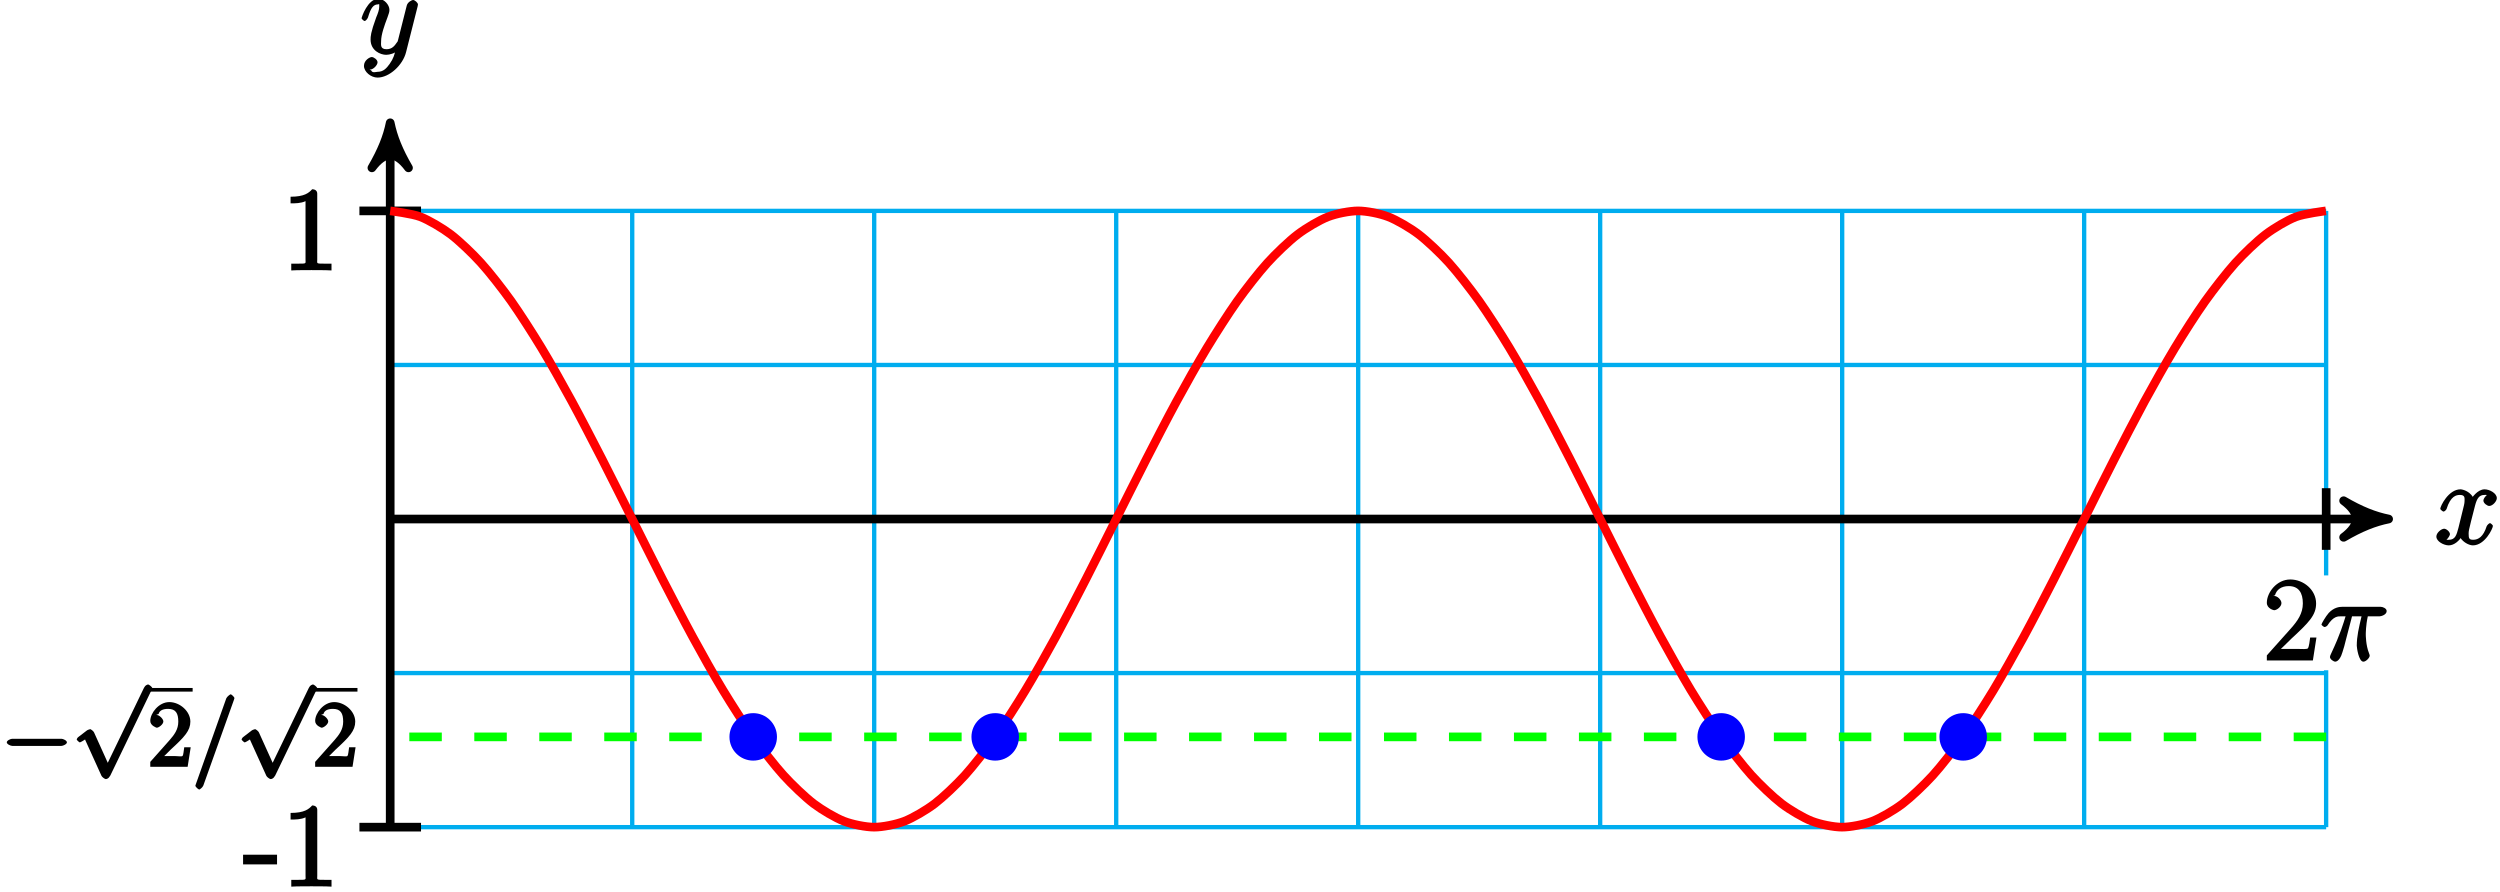
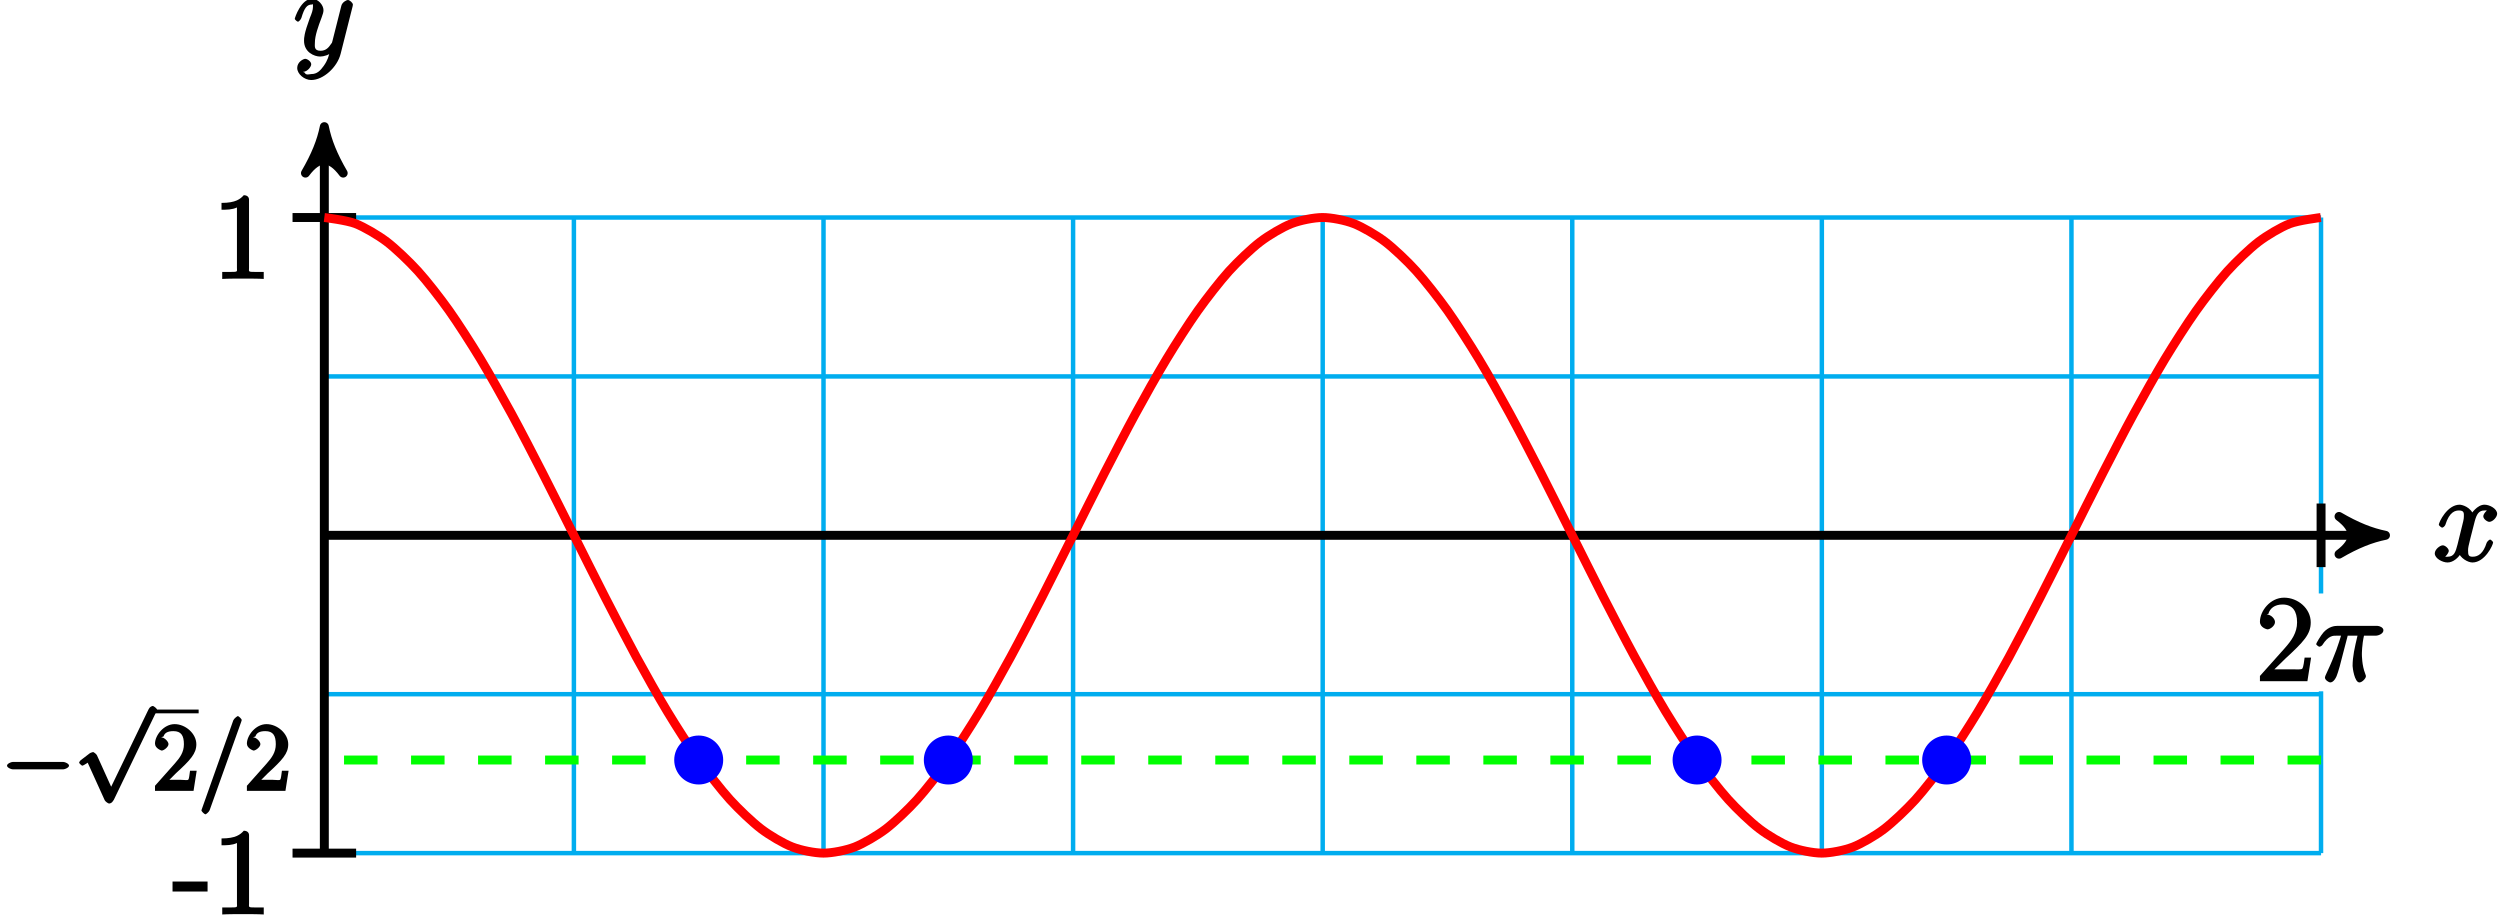
- <svg xmlns="http://www.w3.org/2000/svg" xmlns:xlink="http://www.w3.org/1999/xlink" width="230pt" height="82pt" viewBox="0 0 230 82" version="1.1">
+ <svg xmlns="http://www.w3.org/2000/svg" xmlns:xlink="http://www.w3.org/1999/xlink" width="223pt" height="82pt" viewBox="0 0 223 82" version="1.1">
  <defs>
    <g>
      <symbol overflow="visible" id="glyph0-0">
        <path style="stroke:none;" d="" />
      </symbol>
      <symbol overflow="visible" id="glyph0-1">
        <path style="stroke:none;" d="M 5.109 -4.688 C 4.766 -4.625 4.453 -4.219 4.453 -4.016 C 4.453 -3.75 4.828 -3.516 4.984 -3.516 C 5.312 -3.516 5.688 -3.953 5.688 -4.234 C 5.688 -4.688 5.016 -5.047 4.562 -5.047 C 3.906 -5.047 3.375 -4.25 3.266 -4.047 L 3.609 -4.047 C 3.359 -4.859 2.531 -5.047 2.344 -5.047 C 1.234 -5.047 0.484 -3.484 0.484 -3.25 C 0.484 -3.203 0.703 -3 0.781 -3 C 0.859 -3 1 -3.109 1.062 -3.234 C 1.438 -4.453 1.984 -4.531 2.297 -4.531 C 2.781 -4.531 2.719 -4.234 2.719 -3.969 C 2.719 -3.734 2.641 -3.484 2.516 -2.969 L 2.156 -1.5 C 1.984 -0.844 1.859 -0.406 1.281 -0.406 C 1.234 -0.406 1.078 -0.359 0.844 -0.5 L 0.734 -0.25 C 1.125 -0.328 1.375 -0.797 1.375 -0.922 C 1.375 -1.141 1.047 -1.422 0.844 -1.422 C 0.578 -1.422 0.125 -1.047 0.125 -0.703 C 0.125 -0.25 0.812 0.109 1.266 0.109 C 1.781 0.109 2.266 -0.344 2.5 -0.781 L 2.203 -0.891 C 2.375 -0.266 3.094 0.109 3.484 0.109 C 4.594 0.109 5.328 -1.453 5.328 -1.688 C 5.328 -1.75 5.125 -1.938 5.062 -1.938 C 4.969 -1.938 4.781 -1.734 4.75 -1.641 C 4.453 -0.703 4 -0.406 3.516 -0.406 C 3.141 -0.406 3.094 -0.531 3.094 -0.984 C 3.094 -1.219 3.141 -1.391 3.312 -2.094 L 3.688 -3.562 C 3.859 -4.203 4.062 -4.531 4.547 -4.531 C 4.578 -4.531 4.75 -4.578 4.969 -4.438 Z M 5.109 -4.688 " />
      </symbol>
      <symbol overflow="visible" id="glyph0-2">
        <path style="stroke:none;" d="M 2.781 -4.062 L 3.797 -4.062 C 3.547 -3 3.359 -2.219 3.359 -1.359 C 3.359 -1.203 3.531 0.109 3.969 0.109 C 4.203 0.109 4.547 -0.25 4.547 -0.438 C 4.547 -0.484 4.547 -0.5 4.484 -0.672 C 4.188 -1.406 4.188 -2.344 4.188 -2.406 C 4.188 -2.469 4.188 -3.234 4.375 -4.062 L 5.453 -4.062 C 5.594 -4.062 6.109 -4.203 6.109 -4.547 C 6.109 -4.797 5.75 -4.938 5.562 -4.938 L 2.016 -4.938 C 1.766 -4.938 1.266 -4.891 0.781 -4.375 C 0.5 -4.062 0.109 -3.375 0.109 -3.312 C 0.109 -3.25 0.328 -3.078 0.391 -3.078 C 0.469 -3.078 0.609 -3.156 0.656 -3.219 C 1.219 -4.109 1.656 -4.062 1.922 -4.062 L 2.328 -4.062 C 2.125 -3.406 1.859 -2.469 1.031 -0.703 C 0.938 -0.516 0.891 -0.391 0.891 -0.328 C 0.891 -0.094 1.266 0.109 1.359 0.109 C 1.672 0.109 1.922 -0.328 2.047 -0.781 C 2.219 -1.328 2.219 -1.344 2.328 -1.781 L 2.922 -4.062 Z M 2.781 -4.062 " />
      </symbol>
      <symbol overflow="visible" id="glyph0-3">
        <path style="stroke:none;" d="M 2.703 0.953 C 2.406 1.359 2.125 1.672 1.594 1.672 C 1.469 1.672 1.109 1.812 1.016 1.547 C 0.812 1.469 0.875 1.469 0.891 1.469 C 1.219 1.469 1.594 1.047 1.594 0.797 C 1.594 0.547 1.234 0.312 1.062 0.312 C 0.891 0.312 0.344 0.594 0.344 1.125 C 0.344 1.672 0.984 2.203 1.594 2.203 C 2.672 2.203 3.922 1.062 4.219 -0.141 L 5.281 -4.344 C 5.281 -4.391 5.312 -4.453 5.312 -4.516 C 5.312 -4.688 5.016 -4.938 4.859 -4.938 C 4.766 -4.938 4.359 -4.75 4.281 -4.422 L 3.484 -1.266 C 3.422 -1.062 3.469 -1.156 3.375 -1.031 C 3.172 -0.734 2.938 -0.406 2.422 -0.406 C 1.812 -0.406 1.922 -0.844 1.922 -1.141 C 1.922 -1.75 2.219 -2.578 2.516 -3.359 C 2.625 -3.672 2.688 -3.828 2.688 -4.031 C 2.688 -4.484 2.203 -5.047 1.672 -5.047 C 0.688 -5.047 0.125 -3.344 0.125 -3.25 C 0.125 -3.203 0.328 -3 0.406 -3 C 0.5 -3 0.672 -3.203 0.719 -3.344 C 0.984 -4.25 1.234 -4.531 1.641 -4.531 C 1.75 -4.531 1.75 -4.688 1.75 -4.328 C 1.75 -4.047 1.641 -3.734 1.469 -3.328 C 0.953 -1.922 0.953 -1.562 0.953 -1.297 C 0.953 -0.281 1.859 0.109 2.391 0.109 C 2.703 0.109 3.203 -0.031 3.469 -0.312 L 3.297 -0.484 C 3.141 0.109 3.078 0.422 2.703 0.953 Z M 2.703 0.953 " />
      </symbol>
      <symbol overflow="visible" id="glyph1-0">
        <path style="stroke:none;" d="" />
      </symbol>
      <symbol overflow="visible" id="glyph1-1">
        <path style="stroke:none;" d="M 4.734 -2.109 L 4.344 -2.109 C 4.297 -1.781 4.25 -1.297 4.141 -1.125 C 4.062 -1.016 3.578 -1.062 3.266 -1.062 L 1.266 -1.062 L 1.391 -0.812 C 1.672 -1.062 2.344 -1.75 2.609 -2 C 4.25 -3.516 4.891 -4.172 4.891 -5.25 C 4.891 -6.484 3.75 -7.453 2.516 -7.453 C 1.266 -7.453 0.359 -6.25 0.359 -5.312 C 0.359 -4.766 1 -4.625 1.031 -4.625 C 1.266 -4.625 1.703 -4.938 1.703 -5.281 C 1.703 -5.578 1.328 -5.938 1.031 -5.938 C 0.938 -5.938 0.922 -5.938 1.109 -6 C 1.25 -6.5 1.672 -6.844 2.375 -6.844 C 3.281 -6.844 3.672 -6.234 3.672 -5.25 C 3.672 -4.328 3.188 -3.641 2.578 -2.953 L 0.359 -0.469 L 0.359 0 L 4.594 0 L 4.922 -2.109 Z M 4.734 -2.109 " />
      </symbol>
      <symbol overflow="visible" id="glyph1-2">
        <path style="stroke:none;" d="M 3.078 -2.188 L 3.078 -2.922 L -0.047 -2.922 L -0.047 -2.031 L 3.078 -2.031 Z M 3.078 -2.188 " />
      </symbol>
      <symbol overflow="visible" id="glyph1-3">
        <path style="stroke:none;" d="M 3.266 -7.047 C 3.266 -7.297 3.094 -7.453 2.797 -7.453 C 2.5 -7.125 2.094 -6.766 0.812 -6.766 L 0.812 -6.156 C 1.234 -6.156 1.766 -6.156 2.188 -6.359 L 2.188 -0.984 C 2.188 -0.594 2.328 -0.609 1.375 -0.609 L 0.875 -0.609 L 0.875 0.016 C 1.328 -0.016 2.375 -0.016 2.734 -0.016 C 3.094 -0.016 4.125 -0.016 4.578 0.016 L 4.578 -0.609 L 4.078 -0.609 C 3.125 -0.609 3.266 -0.594 3.266 -0.984 Z M 3.266 -7.047 " />
      </symbol>
      <symbol overflow="visible" id="glyph2-0">
        <path style="stroke:none;" d="" />
      </symbol>
      <symbol overflow="visible" id="glyph2-1">
        <path style="stroke:none;" d="M 5.516 -1.922 C 5.656 -1.922 6.016 -2.078 6.016 -2.25 C 6.016 -2.422 5.656 -2.578 5.516 -2.578 L 0.984 -2.578 C 0.844 -2.578 0.484 -2.422 0.484 -2.25 C 0.484 -2.078 0.844 -1.922 0.984 -1.922 Z M 5.516 -1.922 " />
      </symbol>
      <symbol overflow="visible" id="glyph2-2">
        <path style="stroke:none;" d="M 3.469 7 L 2 3.75 C 1.938 3.609 1.688 3.453 1.656 3.453 C 1.656 3.453 1.453 3.5 1.359 3.562 L 0.562 4.172 C 0.453 4.25 0.406 4.391 0.406 4.406 C 0.406 4.453 0.641 4.672 0.688 4.672 C 0.75 4.672 1.031 4.5 1.125 4.438 C 1.172 4.391 1.297 4.312 1.172 4.406 L 2.688 7.75 C 2.75 7.875 3 8.047 3.078 8.047 C 3.203 8.047 3.359 7.953 3.422 7.828 L 3.5 7.719 L 7.297 -0.156 L 7.234 -0.047 C 7.281 -0.156 7.359 -0.312 7.359 -0.328 C 7.359 -0.406 7.078 -0.656 6.969 -0.656 C 6.906 -0.656 6.703 -0.562 6.641 -0.422 L 6.578 -0.312 L 3.047 7 Z M 3.469 7 " />
      </symbol>
      <symbol overflow="visible" id="glyph3-0">
        <path style="stroke:none;" d="" />
      </symbol>
      <symbol overflow="visible" id="glyph3-1">
        <path style="stroke:none;" d="M 3.688 -1.797 L 3.328 -1.797 C 3.266 -1.453 3.266 -1.125 3.172 -1 C 3.109 -0.922 2.781 -0.984 2.531 -0.984 L 0.984 -0.984 L 1.125 -0.656 C 1.359 -0.844 1.875 -1.375 2.078 -1.578 C 3.359 -2.75 3.891 -3.328 3.891 -4.156 C 3.891 -5.109 2.922 -5.953 1.953 -5.953 C 0.984 -5.953 0.203 -4.938 0.203 -4.219 C 0.203 -3.781 0.781 -3.594 0.797 -3.594 C 0.984 -3.594 1.406 -3.906 1.406 -4.172 C 1.406 -4.406 1.031 -4.766 0.797 -4.766 C 0.734 -4.766 0.719 -4.766 0.969 -4.859 C 1.047 -5.141 1.297 -5.328 1.844 -5.328 C 2.547 -5.328 2.781 -4.922 2.781 -4.156 C 2.781 -3.438 2.422 -2.953 1.953 -2.422 L 0.203 -0.453 L 0.203 0 L 3.641 0 L 3.922 -1.797 Z M 3.688 -1.797 " />
      </symbol>
      <symbol overflow="visible" id="glyph4-0">
        <path style="stroke:none;" d="" />
      </symbol>
      <symbol overflow="visible" id="glyph4-1">
        <path style="stroke:none;" d="M 3.797 -6.156 C 3.797 -6.172 3.844 -6.297 3.844 -6.312 C 3.844 -6.422 3.562 -6.672 3.5 -6.672 C 3.453 -6.672 3.172 -6.469 3.094 -6.297 L 0.297 1.594 C 0.297 1.594 0.25 1.719 0.25 1.734 C 0.25 1.844 0.531 2.094 0.609 2.094 C 0.656 2.094 0.922 1.891 0.984 1.719 Z M 3.797 -6.156 " />
      </symbol>
    </g>
  </defs>
  <g id="surface1">
-     <path style="fill:none;stroke-width:0.399;stroke-linecap:butt;stroke-linejoin:miter;stroke:rgb(0%,67.839%,93.729%);stroke-opacity:1;stroke-miterlimit:10;" d="M -0.002 -28.348 L 178.108 -28.348 M -0.002 -14.172 L 178.108 -14.172 M -0.002 0 L 178.108 0 M -0.002 14.172 L 178.108 14.172 M -0.002 28.348 L 178.108 28.348 M -0.002 -28.348 L -0.002 28.348 M 22.264 -28.348 L 22.264 28.348 M 44.526 -28.348 L 44.526 28.348 M 66.791 -28.348 L 66.791 28.348 M 89.053 -28.348 L 89.053 28.348 M 111.315 -28.348 L 111.315 28.348 M 133.58 -28.348 L 133.58 28.348 M 155.842 -28.348 L 155.842 28.348 M 178.104 -28.348 L 178.104 28.348 " transform="matrix(1,0,0,-1,35.9,47.75)" />
-     <path style="fill:none;stroke-width:0.797;stroke-linecap:butt;stroke-linejoin:miter;stroke:rgb(0%,0%,0%);stroke-opacity:1;stroke-miterlimit:10;" d="M -0.002 0 L 182.819 0 " transform="matrix(1,0,0,-1,35.9,47.75)" />
-     <path style="fill-rule:nonzero;fill:rgb(0%,0%,0%);fill-opacity:1;stroke-width:0.797;stroke-linecap:butt;stroke-linejoin:round;stroke:rgb(0%,0%,0%);stroke-opacity:1;stroke-miterlimit:10;" d="M 1.034 0 C -0.259 0.258 -1.556 0.777 -3.106 1.684 C -1.556 0.52 -1.556 -0.52 -3.106 -1.684 C -1.556 -0.777 -0.259 -0.258 1.034 0 Z M 1.034 0 " transform="matrix(1,0,0,-1,218.7196,47.75)" />
+     <path style="fill:none;stroke-width:0.399;stroke-linecap:butt;stroke-linejoin:miter;stroke:rgb(0%,67.839%,93.729%);stroke-opacity:1;stroke-miterlimit:10;" d="M -0 -28.348 L 178.109 -28.348 M -0 -14.172 L 178.109 -14.172 M -0 0 L 178.109 0 M -0 14.172 L 178.109 14.172 M -0 28.348 L 178.109 28.348 M -0 -28.348 L -0 28.348 M 22.261 -28.348 L 22.261 28.348 M 44.527 -28.348 L 44.527 28.348 M 66.789 -28.348 L 66.789 28.348 M 89.054 -28.348 L 89.054 28.348 M 111.316 -28.348 L 111.316 28.348 M 133.578 -28.348 L 133.578 28.348 M 155.843 -28.348 L 155.843 28.348 M 178.105 -28.348 L 178.105 28.348 " transform="matrix(1,0,0,-1,28.93,47.75)" />
+     <path style="fill:none;stroke-width:0.797;stroke-linecap:butt;stroke-linejoin:miter;stroke:rgb(0%,0%,0%);stroke-opacity:1;stroke-miterlimit:10;" d="M -0 0 L 182.82 0 " transform="matrix(1,0,0,-1,28.93,47.75)" />
+     <path style="fill-rule:nonzero;fill:rgb(0%,0%,0%);fill-opacity:1;stroke-width:0.797;stroke-linecap:butt;stroke-linejoin:round;stroke:rgb(0%,0%,0%);stroke-opacity:1;stroke-miterlimit:10;" d="M 1.036 0 C -0.257 0.258 -1.554 0.777 -3.109 1.684 C -1.554 0.52 -1.554 -0.52 -3.109 -1.684 C -1.554 -0.777 -0.257 -0.258 1.036 0 Z M 1.036 0 " transform="matrix(1,0,0,-1,211.7496,47.75)" />
    <g style="fill:rgb(0%,0%,0%);fill-opacity:1;">
-       <use xlink:href="#glyph0-1" x="224.02" y="50.065" />
+       <use xlink:href="#glyph0-1" x="217.057" y="50.065" />
    </g>
-     <path style="fill:none;stroke-width:0.797;stroke-linecap:butt;stroke-linejoin:miter;stroke:rgb(0%,0%,0%);stroke-opacity:1;stroke-miterlimit:10;" d="M 178.108 2.836 L 178.108 -2.836 " transform="matrix(1,0,0,-1,35.9,47.75)" />
-     <path style=" stroke:none;fill-rule:nonzero;fill:rgb(100%,100%,100%);fill-opacity:1;" d="M 220.719 52.938 L 207.297 52.938 L 207.297 61.664 L 220.719 61.664 Z M 220.719 52.938 " />
+     <path style="fill:none;stroke-width:0.797;stroke-linecap:butt;stroke-linejoin:miter;stroke:rgb(0%,0%,0%);stroke-opacity:1;stroke-miterlimit:10;" d="M 178.109 2.836 L 178.109 -2.836 " transform="matrix(1,0,0,-1,28.93,47.75)" />
+     <path style=" stroke:none;fill-rule:nonzero;fill:rgb(100%,100%,100%);fill-opacity:1;" d="M 213.75 52.938 L 200.328 52.938 L 200.328 61.664 L 213.75 61.664 Z M 213.75 52.938 " />
    <g style="fill:rgb(0%,0%,0%);fill-opacity:1;">
-       <use xlink:href="#glyph1-1" x="208.19" y="60.765" />
+       <use xlink:href="#glyph1-1" x="201.227" y="60.765" />
    </g>
    <g style="fill:rgb(0%,0%,0%);fill-opacity:1;">
-       <use xlink:href="#glyph0-2" x="213.464" y="60.765" />
+       <use xlink:href="#glyph0-2" x="206.492" y="60.765" />
    </g>
-     <path style="fill:none;stroke-width:0.797;stroke-linecap:butt;stroke-linejoin:miter;stroke:rgb(0%,0%,0%);stroke-opacity:1;stroke-miterlimit:10;" d="M -0.002 -28.348 L -0.002 35.418 " transform="matrix(1,0,0,-1,35.9,47.75)" />
-     <path style="fill-rule:nonzero;fill:rgb(0%,0%,0%);fill-opacity:1;stroke-width:0.797;stroke-linecap:butt;stroke-linejoin:round;stroke:rgb(0%,0%,0%);stroke-opacity:1;stroke-miterlimit:10;" d="M 1.037 0.002 C -0.26 0.259 -1.553 0.779 -3.108 1.685 C -1.553 0.517 -1.553 -0.518 -3.108 -1.682 C -1.553 -0.776 -0.26 -0.26 1.037 0.002 Z M 1.037 0.002 " transform="matrix(0,-1,-1,0,35.9,12.33368)" />
+     <path style="fill:none;stroke-width:0.797;stroke-linecap:butt;stroke-linejoin:miter;stroke:rgb(0%,0%,0%);stroke-opacity:1;stroke-miterlimit:10;" d="M -0 -28.348 L -0 35.418 " transform="matrix(1,0,0,-1,28.93,47.75)" />
+     <path style="fill-rule:nonzero;fill:rgb(0%,0%,0%);fill-opacity:1;stroke-width:0.797;stroke-linecap:butt;stroke-linejoin:round;stroke:rgb(0%,0%,0%);stroke-opacity:1;stroke-miterlimit:10;" d="M 1.037 0 C -0.26 0.258 -1.553 0.778 -3.108 1.684 C -1.553 0.52 -1.553 -0.519 -3.108 -1.683 C -1.553 -0.777 -0.26 -0.258 1.037 0 Z M 1.037 0 " transform="matrix(0,-1,-1,0,28.93,12.33368)" />
    <g style="fill:rgb(0%,0%,0%);fill-opacity:1;">
-       <use xlink:href="#glyph0-3" x="33.14" y="4.935" />
+       <use xlink:href="#glyph0-3" x="26.167" y="4.935" />
    </g>
-     <path style="fill:none;stroke-width:0.797;stroke-linecap:butt;stroke-linejoin:miter;stroke:rgb(0%,0%,0%);stroke-opacity:1;stroke-miterlimit:10;" d="M 2.834 -28.348 L -2.834 -28.348 " transform="matrix(1,0,0,-1,35.9,47.75)" />
+     <path style="fill:none;stroke-width:0.797;stroke-linecap:butt;stroke-linejoin:miter;stroke:rgb(0%,0%,0%);stroke-opacity:1;stroke-miterlimit:10;" d="M 2.836 -28.348 L -2.836 -28.348 " transform="matrix(1,0,0,-1,28.93,47.75)" />
    <g style="fill:rgb(0%,0%,0%);fill-opacity:1;">
-       <use xlink:href="#glyph1-2" x="22.41" y="81.555" />
-       <use xlink:href="#glyph1-3" x="25.922" y="81.555" />
+       <use xlink:href="#glyph1-2" x="15.437" y="81.555" />
+       <use xlink:href="#glyph1-3" x="18.949" y="81.555" />
    </g>
-     <path style="fill:none;stroke-width:0.797;stroke-linecap:butt;stroke-linejoin:miter;stroke:rgb(0%,0%,0%);stroke-opacity:1;stroke-miterlimit:10;" d="M 2.834 28.348 L -2.834 28.348 " transform="matrix(1,0,0,-1,35.9,47.75)" />
+     <path style="fill:none;stroke-width:0.797;stroke-linecap:butt;stroke-linejoin:miter;stroke:rgb(0%,0%,0%);stroke-opacity:1;stroke-miterlimit:10;" d="M 2.836 28.348 L -2.836 28.348 " transform="matrix(1,0,0,-1,28.93,47.75)" />
    <g style="fill:rgb(0%,0%,0%);fill-opacity:1;">
-       <use xlink:href="#glyph1-3" x="25.92" y="24.865" />
+       <use xlink:href="#glyph1-3" x="18.947" y="24.865" />
    </g>
-     <path style="fill:none;stroke-width:0.797;stroke-linecap:butt;stroke-linejoin:miter;stroke:rgb(100%,0%,0%);stroke-opacity:1;stroke-miterlimit:10;" d="M -0.002 28.348 C -0.002 28.348 2.01 28.102 2.784 27.801 C 3.553 27.5 4.791 26.773 5.565 26.188 C 6.338 25.602 7.577 24.422 8.346 23.57 C 9.12 22.719 10.358 21.133 11.131 20.047 C 11.901 18.961 13.139 17.027 13.912 15.75 C 14.686 14.477 15.924 12.27 16.694 10.852 C 17.467 9.434 18.705 7.039 19.479 5.535 C 20.248 4.031 21.487 1.539 22.26 0.008 C 23.034 -1.527 24.272 -4.016 25.041 -5.523 C 25.815 -7.027 27.053 -9.422 27.827 -10.84 C 28.596 -12.258 29.834 -14.465 30.608 -15.738 C 31.381 -17.016 32.62 -18.949 33.389 -20.035 C 34.163 -21.121 35.401 -22.711 36.174 -23.562 C 36.944 -24.414 38.182 -25.594 38.955 -26.184 C 39.729 -26.77 40.967 -27.5 41.737 -27.797 C 42.51 -28.098 43.748 -28.344 44.522 -28.348 C 45.291 -28.348 46.53 -28.102 47.303 -27.805 C 48.077 -27.504 49.315 -26.781 50.084 -26.195 C 50.858 -25.605 52.096 -24.43 52.87 -23.578 C 53.639 -22.727 54.877 -21.141 55.651 -20.055 C 56.424 -18.973 57.663 -17.039 58.432 -15.762 C 59.205 -14.488 60.444 -12.281 61.217 -10.863 C 61.987 -9.445 63.225 -7.055 63.998 -5.547 C 64.772 -4.043 66.01 -1.555 66.78 -0.02 C 67.553 1.516 68.791 4.004 69.565 5.508 C 70.334 7.016 71.573 9.41 72.346 10.828 C 73.116 12.246 74.354 14.453 75.127 15.727 C 75.901 17.004 77.139 18.941 77.909 20.027 C 78.682 21.113 79.92 22.703 80.694 23.555 C 81.463 24.406 82.702 25.59 83.475 26.176 C 84.248 26.766 85.487 27.496 86.256 27.797 C 87.03 28.098 88.268 28.344 89.041 28.348 C 89.811 28.348 91.049 28.105 91.823 27.805 C 92.596 27.508 93.834 26.785 94.604 26.199 C 95.377 25.613 96.616 24.438 97.389 23.586 C 98.159 22.734 99.397 21.148 100.17 20.066 C 100.944 18.98 102.182 17.051 102.952 15.773 C 103.725 14.5 104.963 12.293 105.737 10.875 C 106.506 9.461 107.745 7.066 108.518 5.562 C 109.291 4.059 110.53 1.566 111.299 0.035 C 112.073 -1.5 113.311 -3.992 114.084 -5.496 C 114.854 -7 116.092 -9.395 116.866 -10.812 C 117.639 -12.23 118.877 -14.441 119.647 -15.719 C 120.42 -16.992 121.659 -18.93 122.432 -20.016 C 123.202 -21.102 124.44 -22.691 125.213 -23.547 C 125.987 -24.402 127.225 -25.582 127.995 -26.172 C 128.768 -26.762 130.006 -27.492 130.78 -27.793 C 131.549 -28.094 132.787 -28.344 133.561 -28.348 C 134.334 -28.348 135.573 -28.105 136.342 -27.809 C 137.116 -27.512 138.354 -26.789 139.127 -26.203 C 139.897 -25.617 141.135 -24.441 141.909 -23.594 C 142.682 -22.742 143.92 -21.156 144.69 -20.074 C 145.463 -18.992 146.702 -17.059 147.475 -15.785 C 148.245 -14.512 149.483 -12.305 150.256 -10.891 C 151.03 -9.473 152.268 -7.078 153.037 -5.574 C 153.811 -4.07 155.049 -1.582 155.823 -0.047 C 156.592 1.488 157.83 3.977 158.604 5.48 C 159.377 6.988 160.616 9.383 161.385 10.801 C 162.159 12.219 163.397 14.43 164.17 15.707 C 164.94 16.984 166.178 18.922 166.952 20.008 C 167.725 21.094 168.963 22.684 169.733 23.539 C 170.506 24.395 171.745 25.578 172.518 26.168 C 173.287 26.758 174.526 27.488 175.299 27.789 C 176.069 28.094 178.08 28.348 178.08 28.348 " transform="matrix(1,0,0,-1,35.9,47.75)" />
-     <path style="fill:none;stroke-width:0.797;stroke-linecap:butt;stroke-linejoin:miter;stroke:rgb(0%,100%,0%);stroke-opacity:1;stroke-dasharray:2.989,2.989;stroke-miterlimit:10;" d="M 178.108 -20.043 L -0.002 -20.043 " transform="matrix(1,0,0,-1,35.9,47.75)" />
+     <path style="fill:none;stroke-width:0.797;stroke-linecap:butt;stroke-linejoin:miter;stroke:rgb(100%,0%,0%);stroke-opacity:1;stroke-miterlimit:10;" d="M -0 28.348 C -0 28.348 2.011 28.102 2.781 27.801 C 3.554 27.5 4.793 26.773 5.566 26.188 C 6.336 25.602 7.574 24.422 8.347 23.57 C 9.121 22.719 10.359 21.133 11.129 20.047 C 11.902 18.961 13.14 17.027 13.914 15.75 C 14.683 14.477 15.922 12.27 16.695 10.852 C 17.468 9.434 18.707 7.039 19.476 5.535 C 20.25 4.031 21.488 1.539 22.261 0.008 C 23.031 -1.527 24.269 -4.016 25.043 -5.523 C 25.816 -7.027 27.054 -9.422 27.824 -10.84 C 28.597 -12.258 29.836 -14.465 30.609 -15.738 C 31.379 -17.016 32.617 -18.949 33.39 -20.035 C 34.164 -21.121 35.402 -22.711 36.172 -23.562 C 36.945 -24.414 38.183 -25.594 38.957 -26.184 C 39.726 -26.77 40.965 -27.5 41.738 -27.797 C 42.511 -28.098 43.75 -28.344 44.519 -28.348 C 45.293 -28.348 46.531 -28.102 47.304 -27.805 C 48.074 -27.504 49.312 -26.781 50.086 -26.195 C 50.859 -25.605 52.097 -24.43 52.867 -23.578 C 53.64 -22.727 54.879 -21.141 55.652 -20.055 C 56.422 -18.973 57.66 -17.039 58.433 -15.762 C 59.207 -14.488 60.445 -12.281 61.215 -10.863 C 61.988 -9.445 63.226 -7.055 64 -5.547 C 64.769 -4.043 66.007 -1.555 66.781 -0.02 C 67.554 1.516 68.793 4.004 69.562 5.508 C 70.336 7.016 71.574 9.41 72.347 10.828 C 73.117 12.246 74.355 14.453 75.129 15.727 C 75.898 17.004 77.136 18.941 77.91 20.027 C 78.683 21.113 79.922 22.703 80.691 23.555 C 81.465 24.406 82.703 25.59 83.476 26.176 C 84.246 26.766 85.484 27.496 86.257 27.797 C 87.031 28.098 88.269 28.344 89.039 28.348 C 89.812 28.348 91.05 28.105 91.824 27.805 C 92.593 27.508 93.832 26.785 94.605 26.199 C 95.379 25.613 96.617 24.438 97.386 23.586 C 98.16 22.734 99.398 21.148 100.172 20.066 C 100.941 18.98 102.179 17.051 102.953 15.773 C 103.726 14.5 104.965 12.293 105.734 10.875 C 106.507 9.461 107.746 7.066 108.519 5.562 C 109.289 4.059 110.527 1.566 111.3 0.035 C 112.074 -1.5 113.312 -3.992 114.082 -5.496 C 114.855 -7 116.093 -9.395 116.867 -10.812 C 117.636 -12.23 118.875 -14.441 119.648 -15.719 C 120.422 -16.992 121.66 -18.93 122.429 -20.016 C 123.203 -21.102 124.441 -22.691 125.215 -23.547 C 125.984 -24.402 127.222 -25.582 127.996 -26.172 C 128.769 -26.762 130.007 -27.492 130.777 -27.793 C 131.55 -28.094 132.789 -28.344 133.562 -28.348 C 134.332 -28.348 135.57 -28.105 136.343 -27.809 C 137.117 -27.512 138.355 -26.789 139.125 -26.203 C 139.898 -25.617 141.136 -24.441 141.91 -23.594 C 142.679 -22.742 143.918 -21.156 144.691 -20.074 C 145.465 -18.992 146.703 -17.059 147.472 -15.785 C 148.246 -14.512 149.484 -12.305 150.257 -10.891 C 151.027 -9.473 152.265 -7.078 153.039 -5.574 C 153.812 -4.07 155.05 -1.582 155.82 -0.047 C 156.593 1.488 157.832 3.977 158.605 5.48 C 159.375 6.988 160.613 9.383 161.386 10.801 C 162.16 12.219 163.398 14.43 164.168 15.707 C 164.941 16.984 166.179 18.922 166.953 20.008 C 167.722 21.094 168.961 22.684 169.734 23.539 C 170.507 24.395 171.746 25.578 172.515 26.168 C 173.289 26.758 174.527 27.488 175.3 27.789 C 176.07 28.094 178.082 28.348 178.082 28.348 " transform="matrix(1,0,0,-1,28.93,47.75)" />
+     <path style="fill:none;stroke-width:0.797;stroke-linecap:butt;stroke-linejoin:miter;stroke:rgb(0%,100%,0%);stroke-opacity:1;stroke-dasharray:2.989,2.989;stroke-miterlimit:10;" d="M 178.109 -20.043 L -0 -20.043 " transform="matrix(1,0,0,-1,28.93,47.75)" />
    <g style="fill:rgb(0%,0%,0%);fill-opacity:1;">
-       <use xlink:href="#glyph2-1" x="0.14" y="70.545" />
+       <use xlink:href="#glyph2-1" x="0.141" y="70.545" />
    </g>
    <g style="fill:rgb(0%,0%,0%);fill-opacity:1;">
-       <use xlink:href="#glyph2-2" x="6.65" y="63.629" />
+       <use xlink:href="#glyph2-2" x="6.651" y="63.629" />
    </g>
-     <path style="fill:none;stroke-width:0.478;stroke-linecap:butt;stroke-linejoin:miter;stroke:rgb(0%,0%,0%);stroke-opacity:1;stroke-miterlimit:10;" d="M 114.159 -94.63 L 120.018 -94.63 " transform="matrix(0.7,0,0,-0.7,-66.29,-2.78)" />
+     <path style="fill:none;stroke-width:0.478;stroke-linecap:butt;stroke-linejoin:miter;stroke:rgb(0%,0%,0%);stroke-opacity:1;stroke-miterlimit:10;" d="M 107.187 -94.63 L 113.041 -94.63 " transform="matrix(0.7,0,0,-0.7,-61.41,-2.78)" />
    <g style="fill:rgb(0%,0%,0%);fill-opacity:1;">
-       <use xlink:href="#glyph3-1" x="13.622" y="70.545" />
+       <use xlink:href="#glyph3-1" x="13.623" y="70.545" />
    </g>
    <g style="fill:rgb(0%,0%,0%);fill-opacity:1;">
-       <use xlink:href="#glyph4-1" x="17.724" y="70.545" />
+       <use xlink:href="#glyph4-1" x="17.718" y="70.545" />
    </g>
    <g style="fill:rgb(0%,0%,0%);fill-opacity:1;">
-       <use xlink:href="#glyph2-2" x="21.819" y="63.629" />
+       <use xlink:href="#glyph3-1" x="21.82" y="70.545" />
    </g>
-     <path style="fill:none;stroke-width:0.478;stroke-linecap:butt;stroke-linejoin:miter;stroke:rgb(0%,0%,0%);stroke-opacity:1;stroke-miterlimit:10;" d="M 135.827 -94.63 L 141.681 -94.63 " transform="matrix(0.7,0,0,-0.7,-66.29,-2.78)" />
-     <g style="fill:rgb(0%,0%,0%);fill-opacity:1;">
-       <use xlink:href="#glyph3-1" x="28.791" y="70.545" />
-     </g>
-     <path style="fill-rule:nonzero;fill:rgb(0%,0%,100%);fill-opacity:1;stroke-width:0.399;stroke-linecap:butt;stroke-linejoin:miter;stroke:rgb(0%,0%,100%);stroke-opacity:1;stroke-miterlimit:10;" d="M 35.381 -20.043 C 35.381 -18.949 34.491 -18.059 33.397 -18.059 C 32.299 -18.059 31.409 -18.949 31.409 -20.043 C 31.409 -21.141 32.299 -22.027 33.397 -22.027 C 34.491 -22.027 35.381 -21.141 35.381 -20.043 Z M 35.381 -20.043 " transform="matrix(1,0,0,-1,35.9,47.75)" />
-     <path style="fill-rule:nonzero;fill:rgb(0%,0%,100%);fill-opacity:1;stroke-width:0.399;stroke-linecap:butt;stroke-linejoin:miter;stroke:rgb(0%,0%,100%);stroke-opacity:1;stroke-miterlimit:10;" d="M 57.643 -20.043 C 57.643 -18.949 56.756 -18.059 55.659 -18.059 C 54.561 -18.059 53.674 -18.949 53.674 -20.043 C 53.674 -21.141 54.561 -22.027 55.659 -22.027 C 56.756 -22.027 57.643 -21.141 57.643 -20.043 Z M 57.643 -20.043 " transform="matrix(1,0,0,-1,35.9,47.75)" />
-     <path style="fill-rule:nonzero;fill:rgb(0%,0%,100%);fill-opacity:1;stroke-width:0.399;stroke-linecap:butt;stroke-linejoin:miter;stroke:rgb(0%,0%,100%);stroke-opacity:1;stroke-miterlimit:10;" d="M 124.432 -20.043 C 124.432 -18.949 123.545 -18.059 122.448 -18.059 C 121.354 -18.059 120.463 -18.949 120.463 -20.043 C 120.463 -21.141 121.354 -22.027 122.448 -22.027 C 123.545 -22.027 124.432 -21.141 124.432 -20.043 Z M 124.432 -20.043 " transform="matrix(1,0,0,-1,35.9,47.75)" />
-     <path style="fill-rule:nonzero;fill:rgb(0%,0%,100%);fill-opacity:1;stroke-width:0.399;stroke-linecap:butt;stroke-linejoin:miter;stroke:rgb(0%,0%,100%);stroke-opacity:1;stroke-miterlimit:10;" d="M 146.698 -20.043 C 146.698 -18.949 145.807 -18.059 144.713 -18.059 C 143.616 -18.059 142.729 -18.949 142.729 -20.043 C 142.729 -21.141 143.616 -22.027 144.713 -22.027 C 145.807 -22.027 146.698 -21.141 146.698 -20.043 Z M 146.698 -20.043 " transform="matrix(1,0,0,-1,35.9,47.75)" />
+     <path style="fill-rule:nonzero;fill:rgb(0%,0%,100%);fill-opacity:1;stroke-width:0.399;stroke-linecap:butt;stroke-linejoin:miter;stroke:rgb(0%,0%,100%);stroke-opacity:1;stroke-miterlimit:10;" d="M 35.379 -20.043 C 35.379 -18.949 34.492 -18.059 33.394 -18.059 C 32.3 -18.059 31.41 -18.949 31.41 -20.043 C 31.41 -21.141 32.3 -22.027 33.394 -22.027 C 34.492 -22.027 35.379 -21.141 35.379 -20.043 Z M 35.379 -20.043 " transform="matrix(1,0,0,-1,28.93,47.75)" />
+     <path style="fill-rule:nonzero;fill:rgb(0%,0%,100%);fill-opacity:1;stroke-width:0.399;stroke-linecap:butt;stroke-linejoin:miter;stroke:rgb(0%,0%,100%);stroke-opacity:1;stroke-miterlimit:10;" d="M 57.644 -20.043 C 57.644 -18.949 56.754 -18.059 55.66 -18.059 C 54.562 -18.059 53.675 -18.949 53.675 -20.043 C 53.675 -21.141 54.562 -22.027 55.66 -22.027 C 56.754 -22.027 57.644 -21.141 57.644 -20.043 Z M 57.644 -20.043 " transform="matrix(1,0,0,-1,28.93,47.75)" />
+     <path style="fill-rule:nonzero;fill:rgb(0%,0%,100%);fill-opacity:1;stroke-width:0.399;stroke-linecap:butt;stroke-linejoin:miter;stroke:rgb(0%,0%,100%);stroke-opacity:1;stroke-miterlimit:10;" d="M 124.433 -20.043 C 124.433 -18.949 123.547 -18.059 122.449 -18.059 C 121.351 -18.059 120.465 -18.949 120.465 -20.043 C 120.465 -21.141 121.351 -22.027 122.449 -22.027 C 123.547 -22.027 124.433 -21.141 124.433 -20.043 Z M 124.433 -20.043 " transform="matrix(1,0,0,-1,28.93,47.75)" />
+     <path style="fill-rule:nonzero;fill:rgb(0%,0%,100%);fill-opacity:1;stroke-width:0.399;stroke-linecap:butt;stroke-linejoin:miter;stroke:rgb(0%,0%,100%);stroke-opacity:1;stroke-miterlimit:10;" d="M 146.699 -20.043 C 146.699 -18.949 145.808 -18.059 144.711 -18.059 C 143.617 -18.059 142.726 -18.949 142.726 -20.043 C 142.726 -21.141 143.617 -22.027 144.711 -22.027 C 145.808 -22.027 146.699 -21.141 146.699 -20.043 Z M 146.699 -20.043 " transform="matrix(1,0,0,-1,28.93,47.75)" />
  </g>
</svg>
